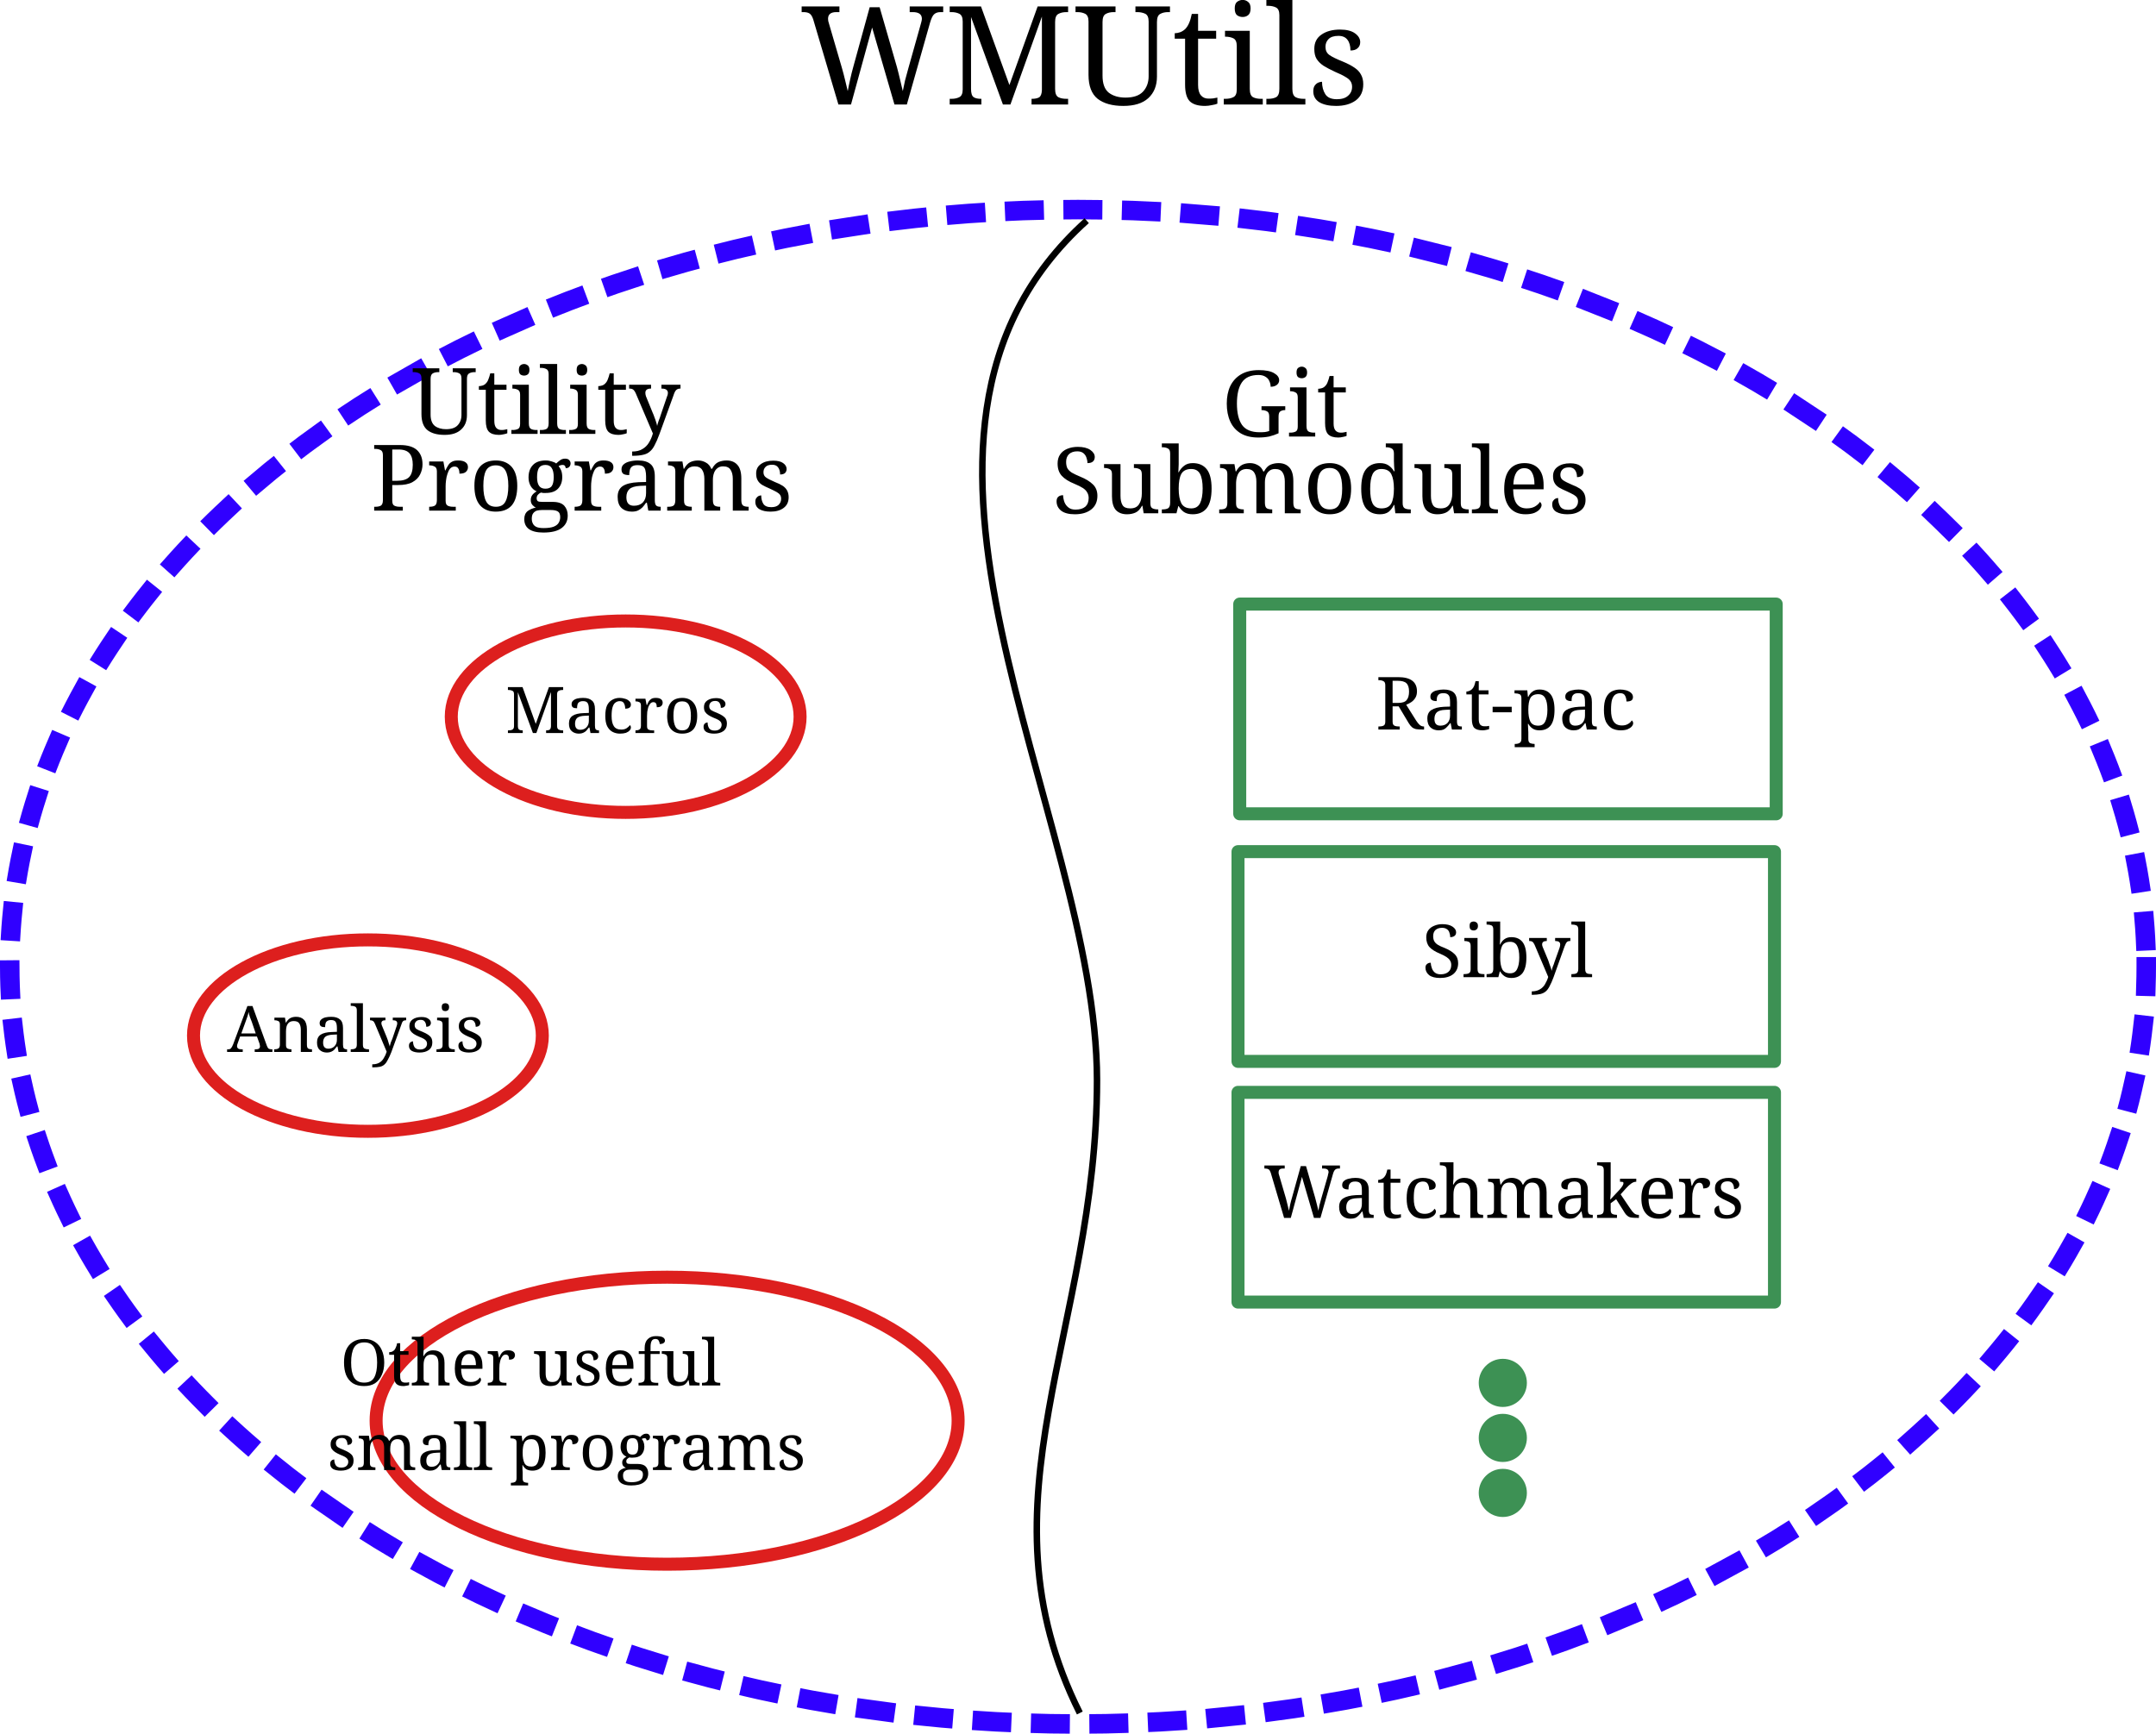
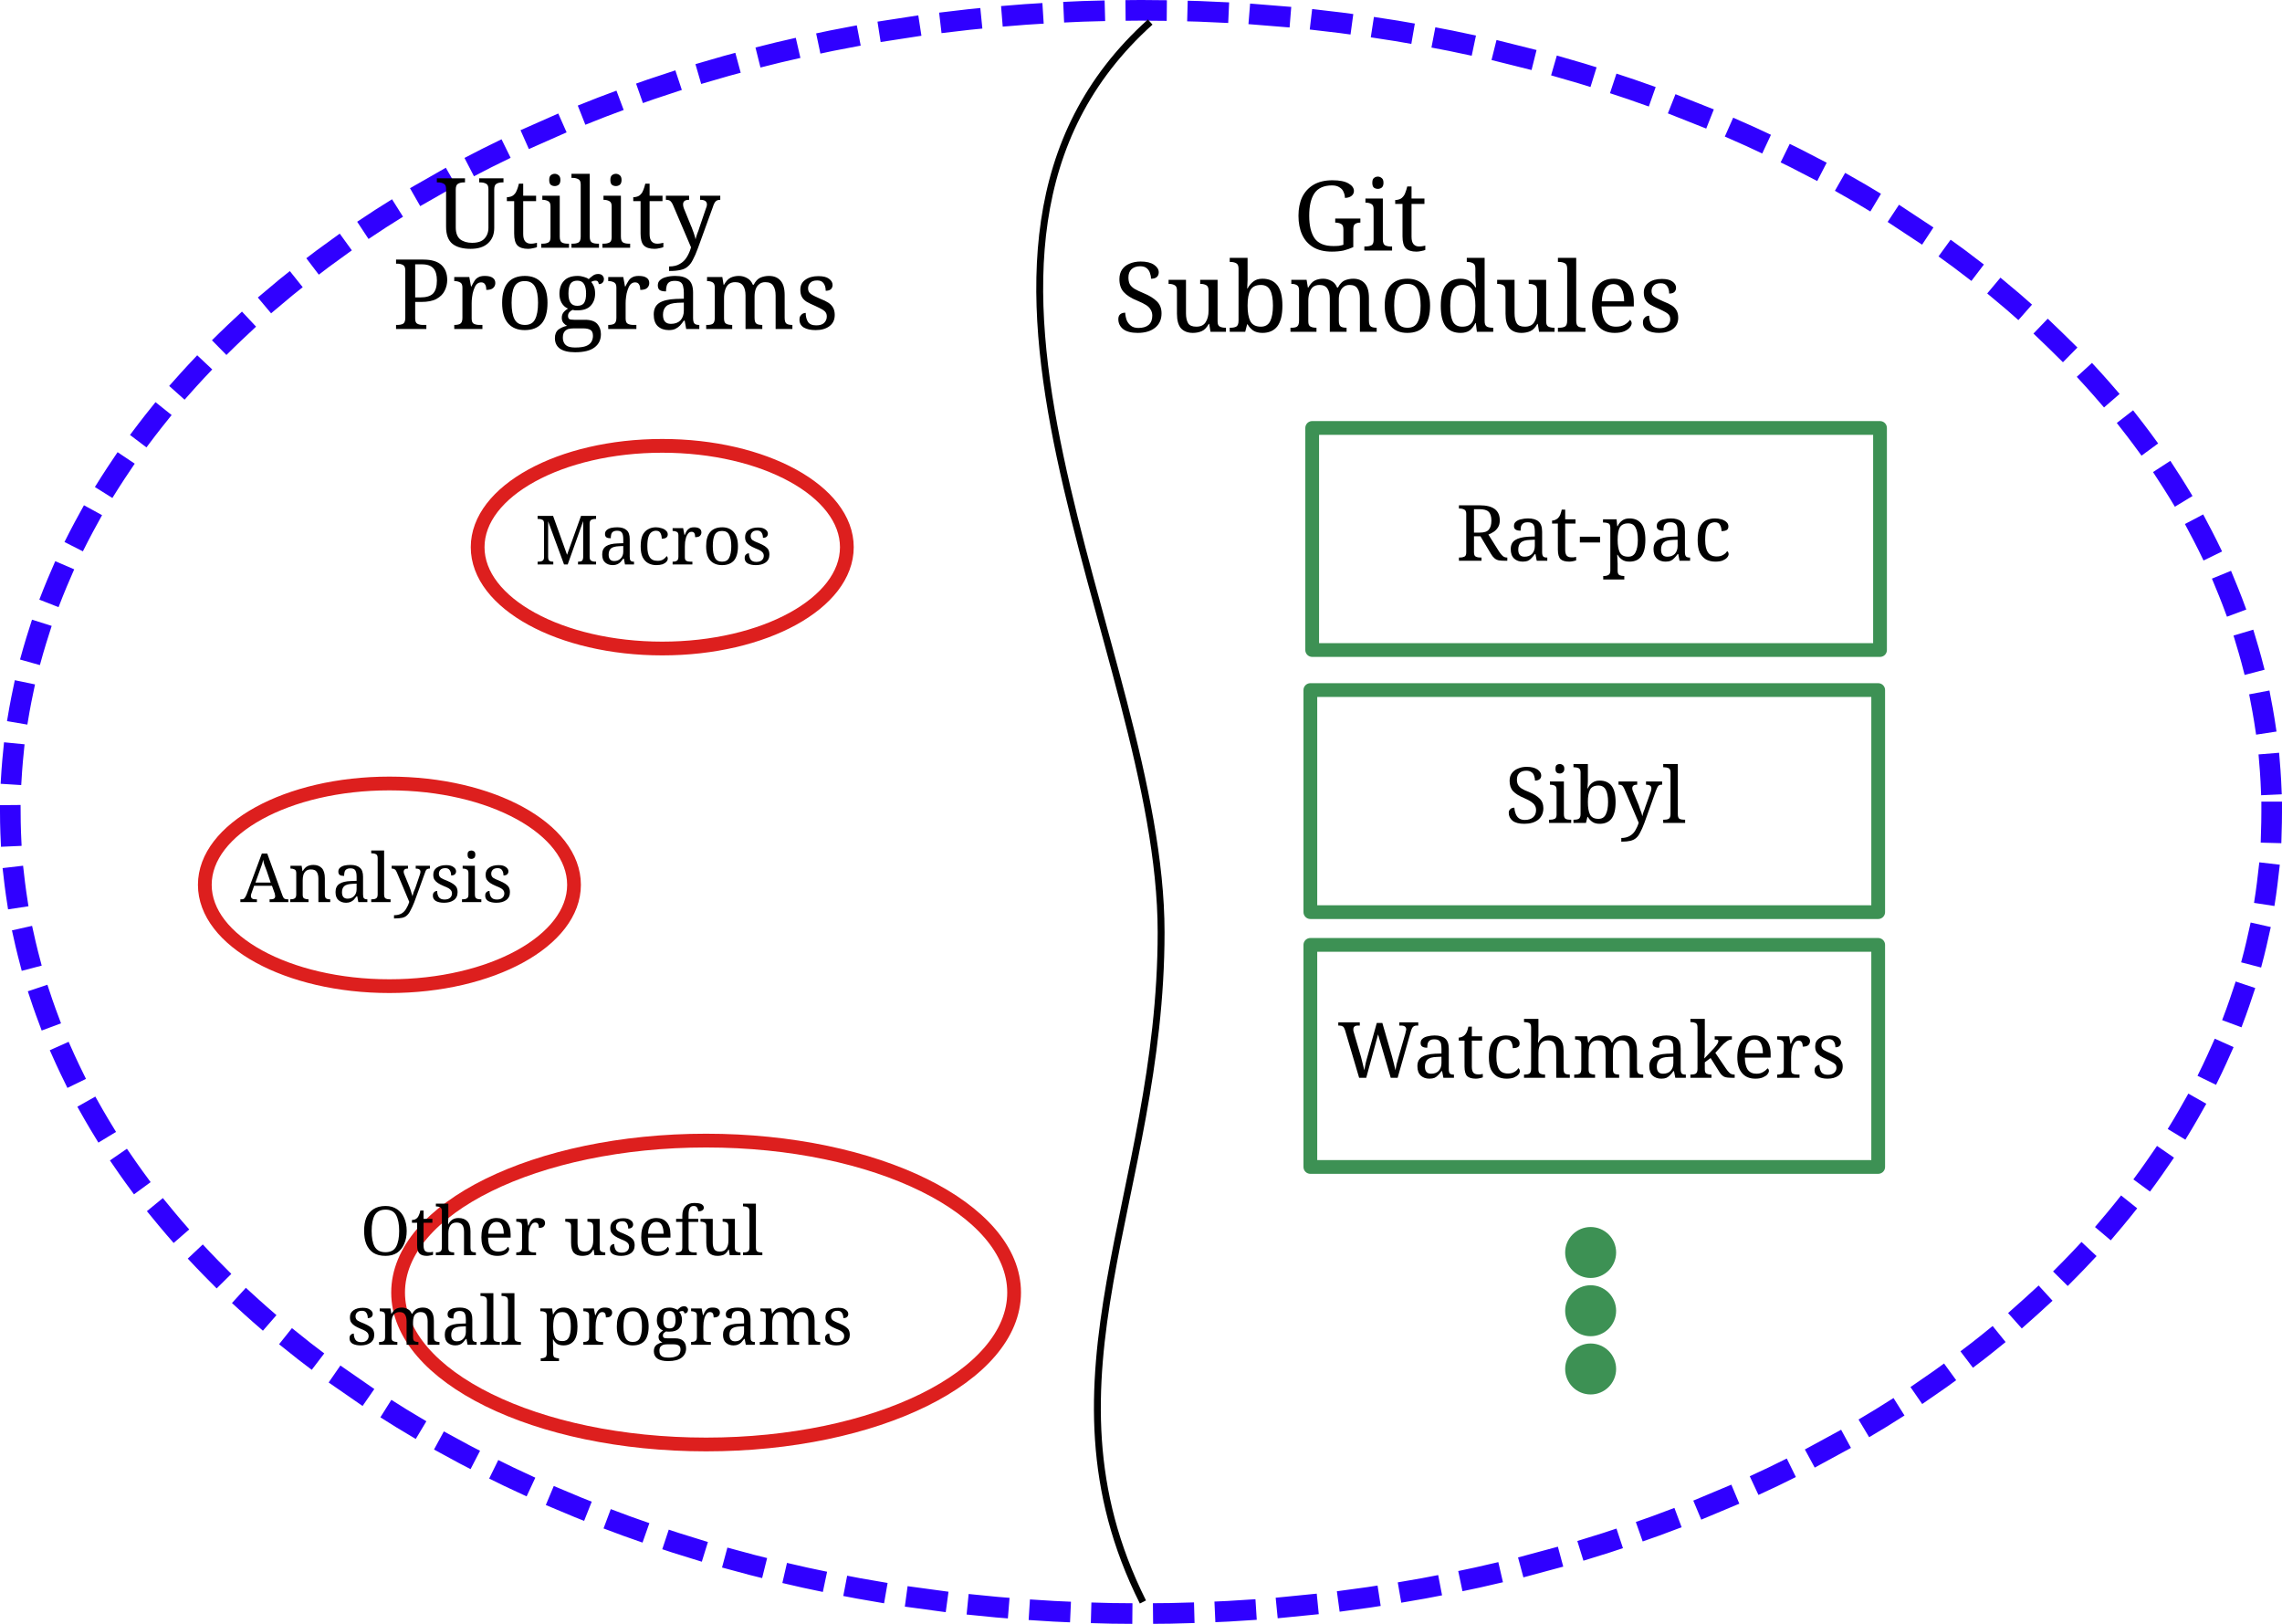
- <svg xmlns="http://www.w3.org/2000/svg" width="165.871mm" height="133.407mm" viewBox="0 0 165.871 133.407" version="1.1" id="svg8">
+ <svg xmlns="http://www.w3.org/2000/svg" width="165.871mm" height="118.03mm" viewBox="0 0 165.871 118.03" version="1.1" id="svg8">
  <defs id="defs2" />
-   <g id="layer1" transform="translate(-21.70064,-11.73243)">
-     <text xml:space="preserve" style="font-style:normal;font-variant:normal;font-weight:normal;font-stretch:normal;font-size:10.583px;line-height:4.9px;font-family:serif;-inkscape-font-specification:serif;letter-spacing:0px;word-spacing:0px;fill:#000000;fill-opacity:1;stroke:none;stroke-width:0.265px;stroke-linecap:butt;stroke-linejoin:miter;stroke-opacity:1" x="83.283" y="19.776" id="text4520">
-       <tspan id="tspan4518" x="83.283" y="19.776" style="stroke-width:0.265px">WMUtils</tspan>
-     </text>
+   <g id="layer1" transform="translate(-21.70064,-27.10959)">
    <ellipse style="opacity:1;vector-effect:none;fill:none;fill-opacity:1;stroke:#3000ff;stroke-width:1.5;stroke-linecap:square;stroke-linejoin:round;stroke-miterlimit:4;stroke-dasharray:1.5, 3;stroke-dashoffset:0;stroke-opacity:1;paint-order:stroke fill markers" id="path4522" cx="104.636" cy="86.124" rx="82.185" ry="58.265" />
    <ellipse style="opacity:1;vector-effect:none;fill:none;fill-opacity:1;stroke:#dd1f1e;stroke-width:1;stroke-linecap:square;stroke-linejoin:round;stroke-miterlimit:4;stroke-dasharray:none;stroke-dashoffset:0;stroke-opacity:1;paint-order:stroke fill markers" id="path4524" cx="69.837" cy="66.879" rx="13.418" ry="7.365" />
    <text xml:space="preserve" style="font-style:normal;font-variant:normal;font-weight:normal;font-stretch:normal;font-size:10.583px;line-height:4.9px;font-family:serif;-inkscape-font-specification:serif;letter-spacing:0px;word-spacing:0px;fill:#000000;fill-opacity:1;stroke:none;stroke-width:0.265px;stroke-linecap:butt;stroke-linejoin:miter;stroke-opacity:1" x="60.59" y="68.135" id="text4528">
      <tspan id="tspan4526" x="60.59" y="68.135" style="font-size:4.939px;stroke-width:0.265px">Macros</tspan>
    </text>
    <ellipse style="opacity:1;vector-effect:none;fill:none;fill-opacity:1;stroke:#dd1f1e;stroke-width:1;stroke-linecap:square;stroke-linejoin:round;stroke-miterlimit:4;stroke-dasharray:none;stroke-dashoffset:0;stroke-opacity:1;paint-order:stroke fill markers" id="path4524-3" cx="50.006" cy="91.419" rx="13.418" ry="7.365" />
    <text xml:space="preserve" style="font-style:normal;font-variant:normal;font-weight:normal;font-stretch:normal;font-size:10.583px;line-height:4.9px;font-family:serif;-inkscape-font-specification:serif;letter-spacing:0px;word-spacing:0px;fill:#000000;fill-opacity:1;stroke:none;stroke-width:0.265px;stroke-linecap:butt;stroke-linejoin:miter;stroke-opacity:1" x="39.172" y="92.675" id="text4528-6">
      <tspan id="tspan4526-7" x="39.172" y="92.675" style="font-size:4.939px;stroke-width:0.265px">Analysis</tspan>
    </text>
    <ellipse style="opacity:1;vector-effect:none;fill:none;fill-opacity:1;stroke:#dd1f1e;stroke-width:1;stroke-linecap:square;stroke-linejoin:round;stroke-miterlimit:4;stroke-dasharray:none;stroke-dashoffset:0;stroke-opacity:1;paint-order:stroke fill markers" id="path4524-3-5" cx="73.025" cy="121.052" rx="22.388" ry="11.043" />
    <text xml:space="preserve" style="font-style:normal;font-variant:normal;font-weight:normal;font-stretch:normal;font-size:10.583px;line-height:4.9px;font-family:serif;-inkscape-font-specification:serif;letter-spacing:0px;word-spacing:0px;fill:#000000;fill-opacity:1;stroke:none;stroke-width:0.265px;stroke-linecap:butt;stroke-linejoin:miter;stroke-opacity:1" x="72.163" y="118.34" id="text4528-6-3">
      <tspan id="tspan4526-7-5" x="72.806" y="118.34" style="font-size:4.939px;text-align:center;text-anchor:middle;stroke-width:0.265px">Other useful </tspan>
      <tspan x="72.163" y="124.848" style="font-size:4.939px;text-align:center;text-anchor:middle;stroke-width:0.265px" id="tspan4572">small programs</tspan>
    </text>
    <rect style="opacity:1;vector-effect:none;fill:none;fill-opacity:1;stroke:#3d9154;stroke-width:1;stroke-linecap:square;stroke-linejoin:round;stroke-miterlimit:4;stroke-dasharray:none;stroke-dashoffset:0;stroke-opacity:1;paint-order:stroke fill markers" id="rect4574" width="41.274" height="16.139" x="117.079" y="58.214" />
    <text xml:space="preserve" style="font-style:normal;font-variant:normal;font-weight:normal;font-stretch:normal;font-size:10.583px;line-height:4.9px;font-family:serif;-inkscape-font-specification:serif;letter-spacing:0px;word-spacing:0px;fill:#000000;fill-opacity:1;stroke:none;stroke-width:0.265px;stroke-linecap:butt;stroke-linejoin:miter;stroke-opacity:1" x="127.529" y="67.871" id="text4578">
      <tspan id="tspan4576" x="127.529" y="67.871" style="font-size:5.644px;stroke-width:0.265px">Rat-pac</tspan>
    </text>
    <rect style="opacity:1;vector-effect:none;fill:none;fill-opacity:1;stroke:#3d9154;stroke-width:1;stroke-linecap:square;stroke-linejoin:round;stroke-miterlimit:4;stroke-dasharray:none;stroke-dashoffset:0;stroke-opacity:1;paint-order:stroke fill markers" id="rect4574-6" width="41.274" height="16.139" x="116.946" y="77.264" />
    <text xml:space="preserve" style="font-style:normal;font-variant:normal;font-weight:normal;font-stretch:normal;font-size:10.583px;line-height:4.9px;font-family:serif;-inkscape-font-specification:serif;letter-spacing:0px;word-spacing:0px;fill:#000000;fill-opacity:1;stroke:none;stroke-width:0.265px;stroke-linecap:butt;stroke-linejoin:miter;stroke-opacity:1" x="131.101" y="86.921" id="text4578-2">
      <tspan id="tspan4576-9" x="131.101" y="86.921" style="font-size:5.644px;stroke-width:0.265px">Sibyl</tspan>
    </text>
    <rect style="opacity:1;vector-effect:none;fill:none;fill-opacity:1;stroke:#3d9154;stroke-width:1;stroke-linecap:square;stroke-linejoin:round;stroke-miterlimit:4;stroke-dasharray:none;stroke-dashoffset:0;stroke-opacity:1;paint-order:stroke fill markers" id="rect4574-6-1" width="41.274" height="16.139" x="116.946" y="95.785" />
    <text xml:space="preserve" style="font-style:normal;font-variant:normal;font-weight:normal;font-stretch:normal;font-size:10.583px;line-height:4.9px;font-family:serif;-inkscape-font-specification:serif;letter-spacing:0px;word-spacing:0px;fill:#000000;fill-opacity:1;stroke:none;stroke-width:0.265px;stroke-linecap:butt;stroke-linejoin:miter;stroke-opacity:1" x="118.93" y="105.442" id="text4578-2-2">
      <tspan id="tspan4576-9-7" x="118.93" y="105.442" style="font-size:5.644px;stroke-width:0.265px">Watchmakers</tspan>
    </text>
    <path style="fill:none;fill-rule:evenodd;stroke:#000000;stroke-width:0.5;stroke-linecap:butt;stroke-linejoin:miter;stroke-miterlimit:4;stroke-dasharray:none;stroke-opacity:1" d="m 105.304,28.713 c -18.519,16.662 0.794,45.5 0.794,66.146 0,19.202 -9.475,32.379 -1.323,48.683" id="path4632" />
    <text xml:space="preserve" style="font-style:normal;font-variant:normal;font-weight:normal;font-stretch:normal;font-size:10.583px;line-height:4.9px;font-family:serif;-inkscape-font-specification:serif;letter-spacing:0px;word-spacing:0px;fill:#000000;fill-opacity:1;stroke:none;stroke-width:0.265px;stroke-linecap:butt;stroke-linejoin:miter;stroke-opacity:1" x="73.332" y="45.117" id="text4636">
      <tspan id="tspan4634" x="73.332" y="45.117" style="font-size:7.056px;text-align:center;text-anchor:middle;stroke-width:0.265px">Utility</tspan>
      <tspan x="73.332" y="51.022" style="font-size:7.056px;text-align:center;text-anchor:middle;stroke-width:0.265px" id="tspan4638">Programs</tspan>
    </text>
    <text xml:space="preserve" style="font-style:normal;font-variant:normal;font-weight:normal;font-stretch:normal;font-size:10.583px;line-height:4.9px;font-family:serif;-inkscape-font-specification:serif;letter-spacing:0px;word-spacing:0px;fill:#000000;fill-opacity:1;stroke:none;stroke-width:0.265px;stroke-linecap:butt;stroke-linejoin:miter;stroke-opacity:1" x="130.196" y="45.321" id="text4636-0">
      <tspan x="130.196" y="45.321" style="font-size:7.056px;text-align:center;text-anchor:middle;stroke-width:0.265px" id="tspan4638-3">Git</tspan>
      <tspan x="130.196" y="51.227" style="font-size:7.056px;text-align:center;text-anchor:middle;stroke-width:0.265px" id="tspan4663">Submodules</tspan>
    </text>
    <circle style="opacity:1;vector-effect:none;fill:#3d9154;fill-opacity:1;stroke:none;stroke-width:0.5;stroke-linecap:square;stroke-linejoin:round;stroke-miterlimit:4;stroke-dasharray:none;stroke-dashoffset:0;stroke-opacity:1;paint-order:stroke fill markers" id="path4665" cx="137.319" cy="118.142" r="1.852" />
    <circle style="opacity:1;vector-effect:none;fill:#3d9154;fill-opacity:1;stroke:none;stroke-width:0.5;stroke-linecap:square;stroke-linejoin:round;stroke-miterlimit:4;stroke-dasharray:none;stroke-dashoffset:0;stroke-opacity:1;paint-order:stroke fill markers" id="path4665-6" cx="137.319" cy="122.375" r="1.852" />
    <circle style="opacity:1;vector-effect:none;fill:#3d9154;fill-opacity:1;stroke:none;stroke-width:0.5;stroke-linecap:square;stroke-linejoin:round;stroke-miterlimit:4;stroke-dasharray:none;stroke-dashoffset:0;stroke-opacity:1;paint-order:stroke fill markers" id="path4665-1" cx="137.319" cy="126.608" r="1.852" />
  </g>
</svg>
